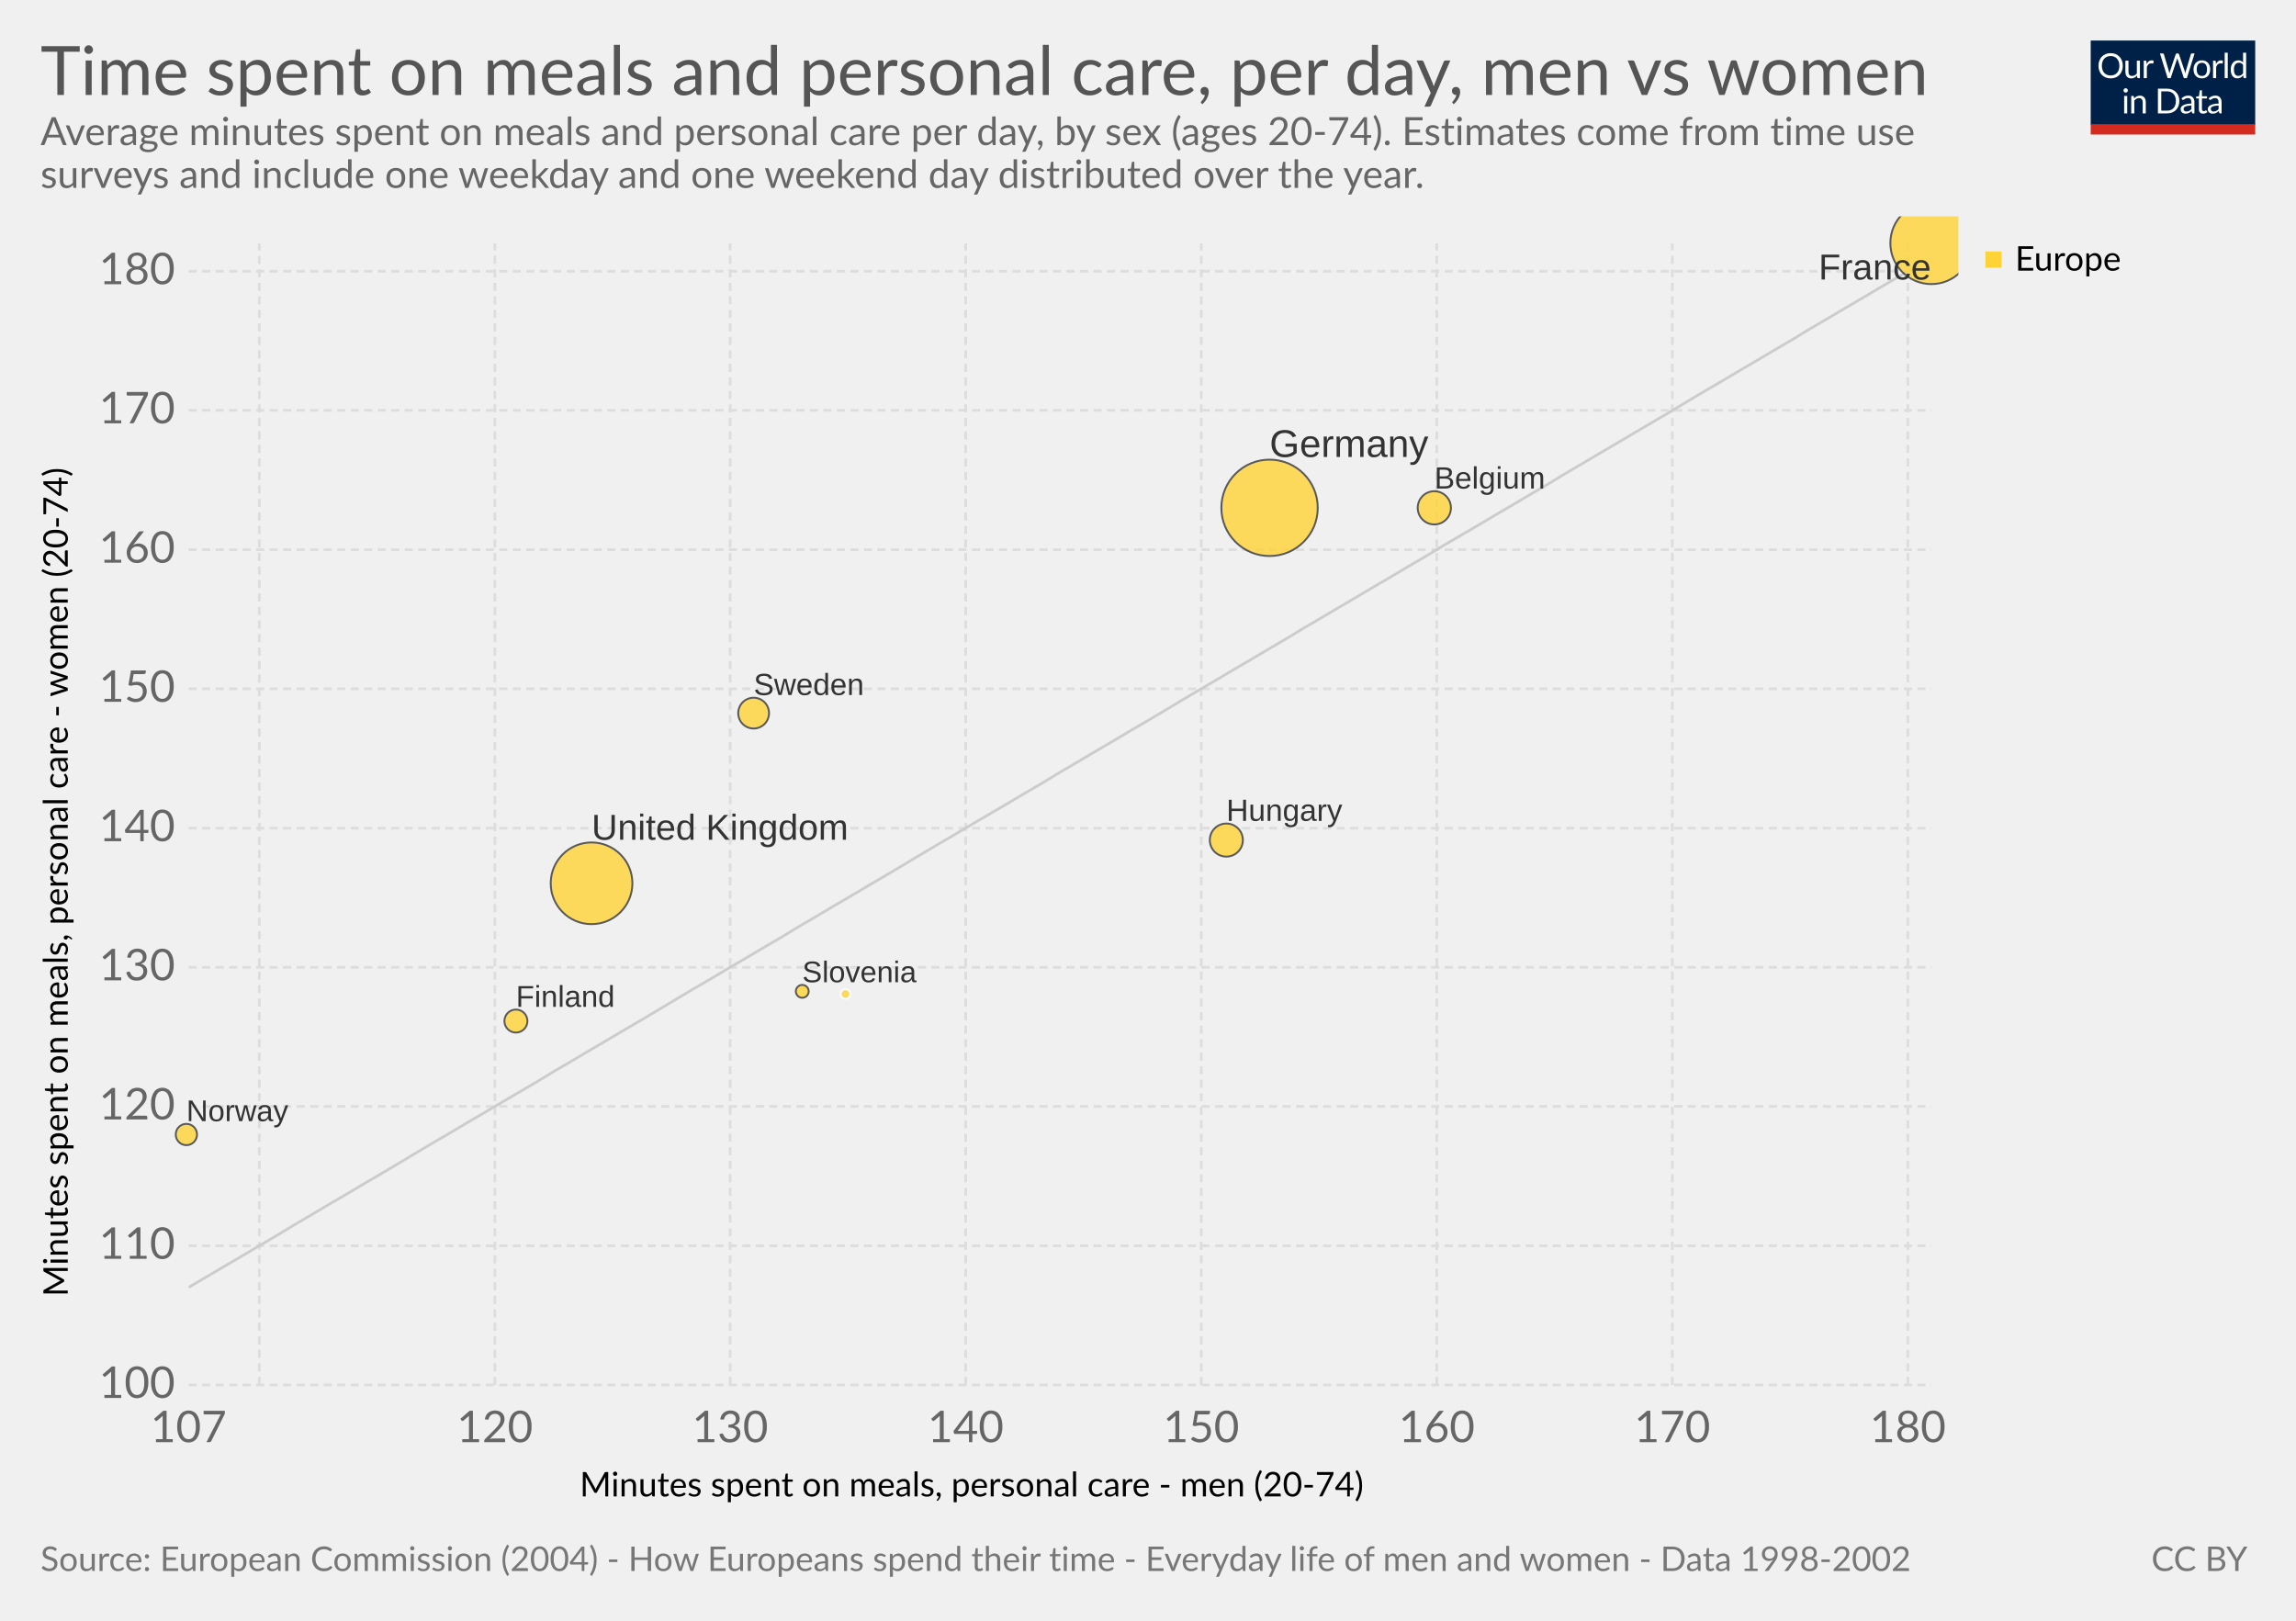
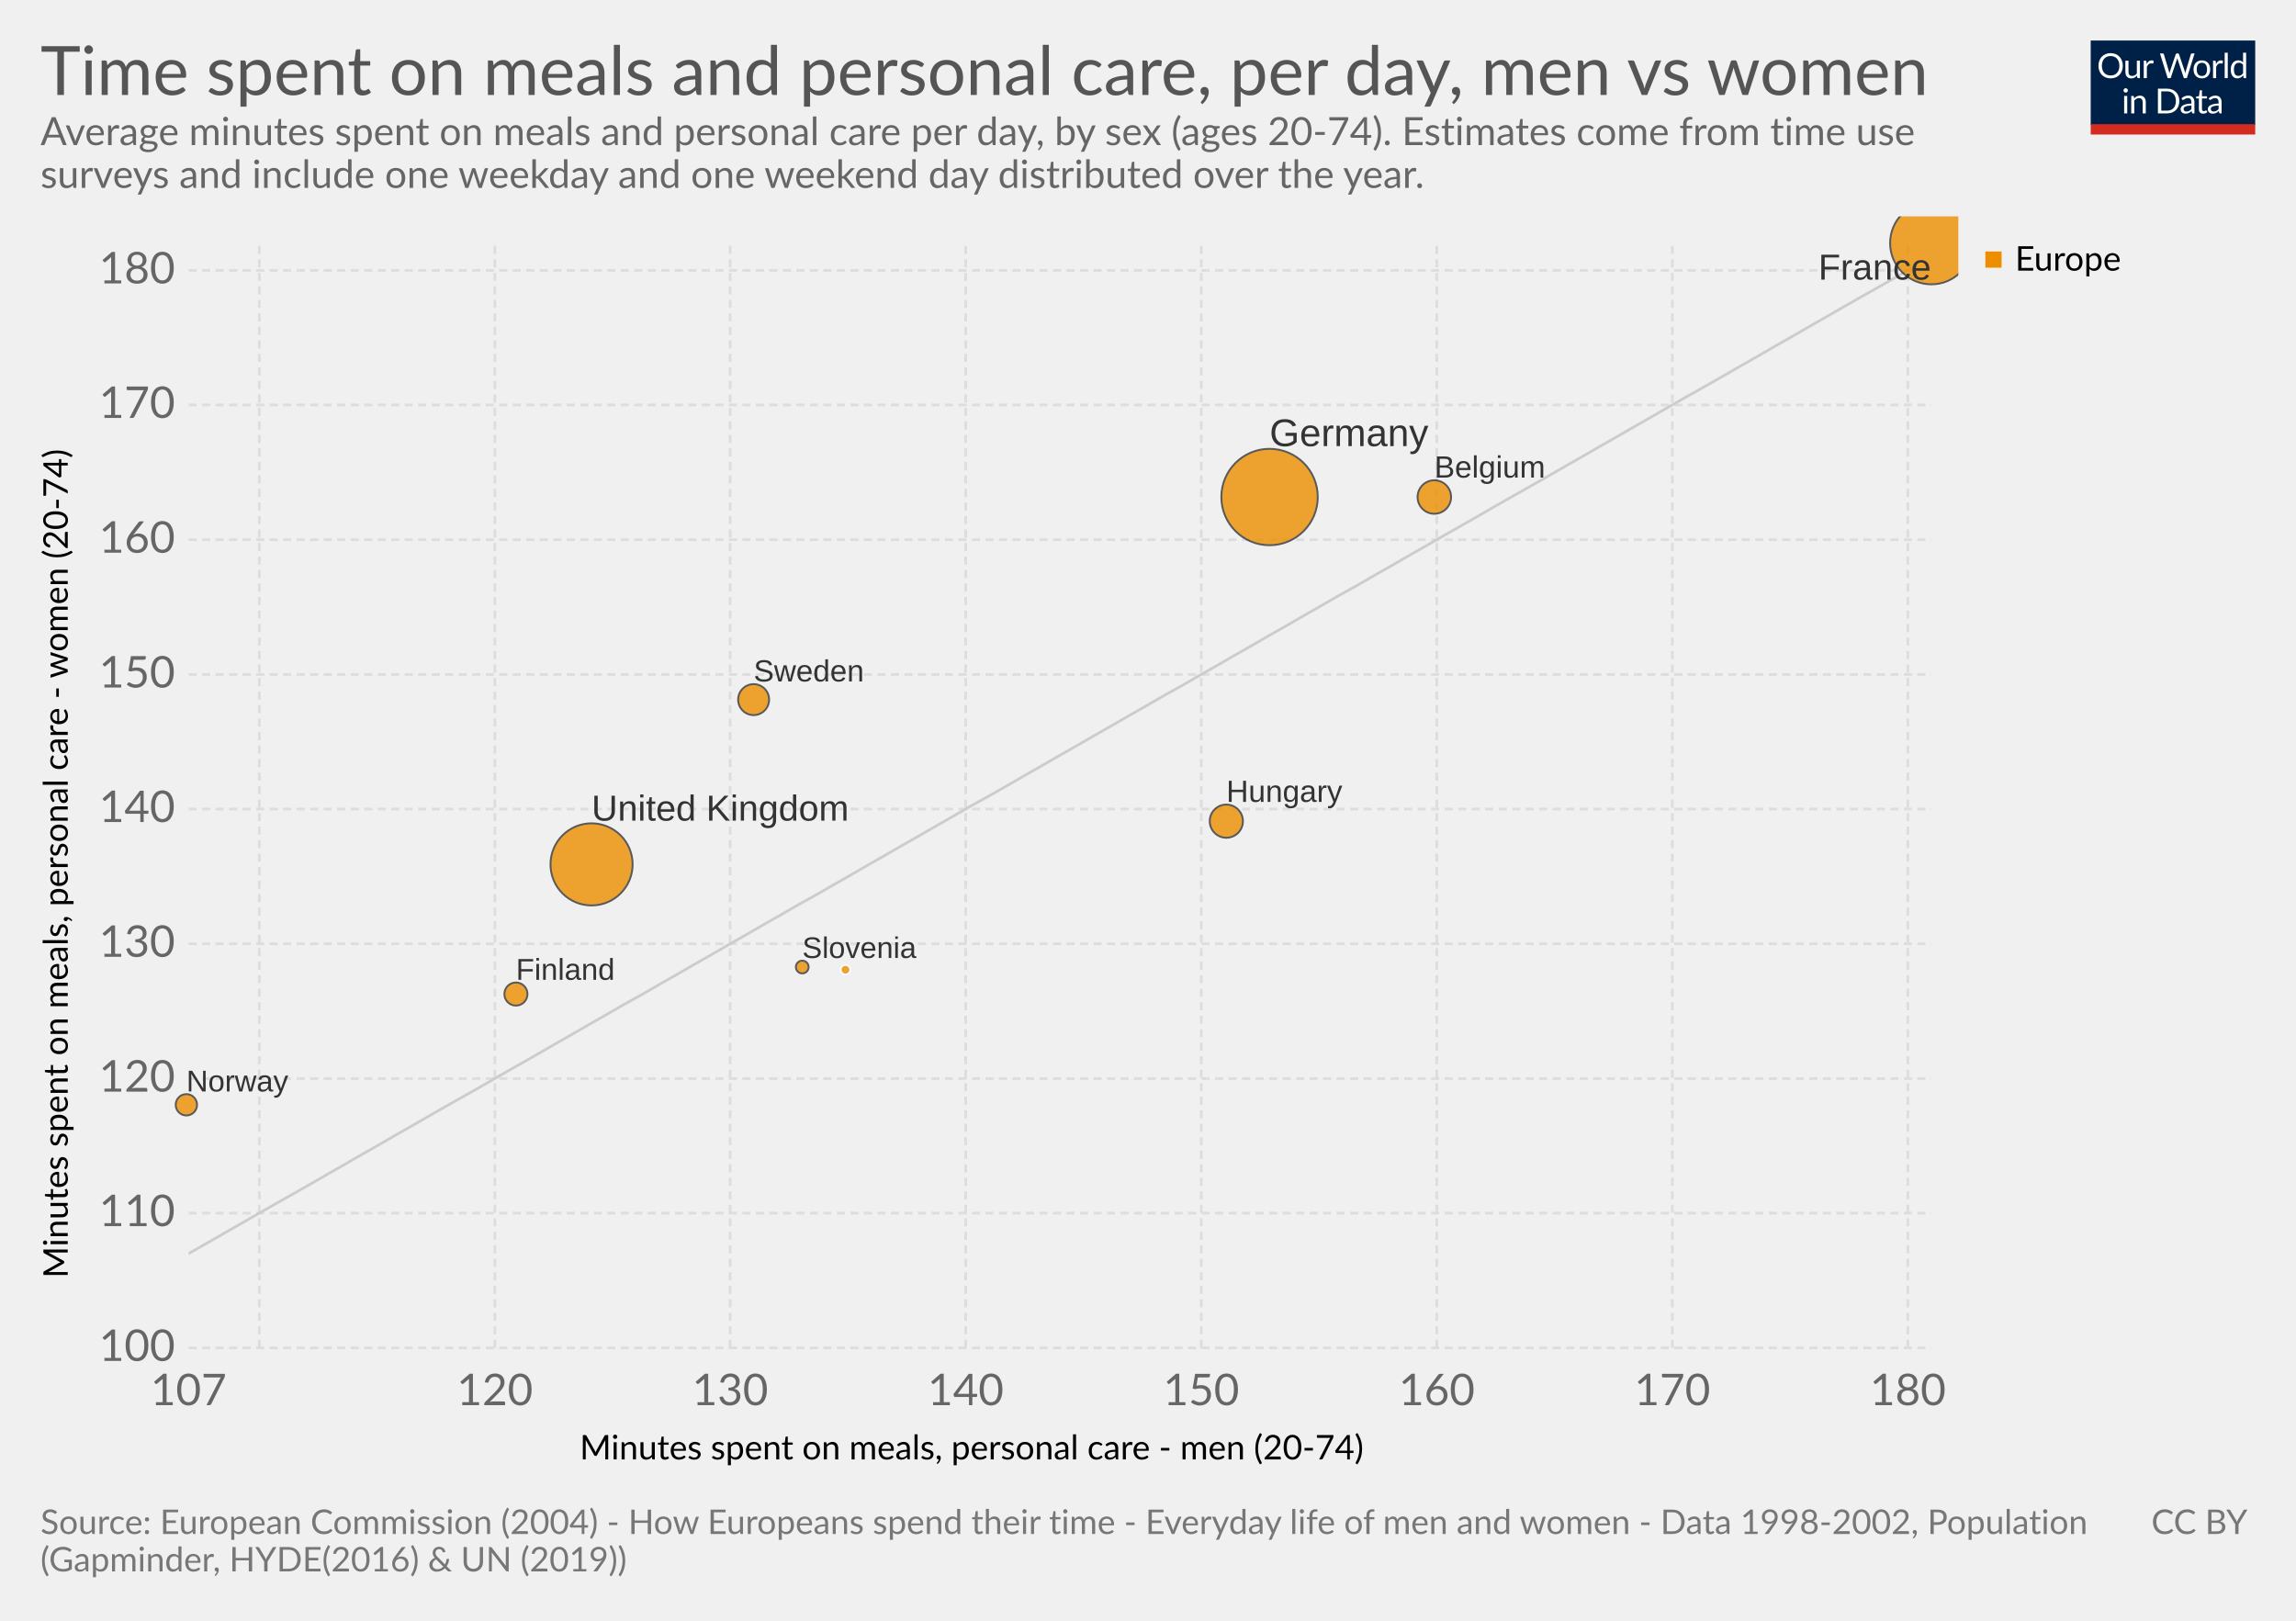
<svg xmlns="http://www.w3.org/2000/svg" version="1.1" style="font-family:Lato, 'Helvetica Neue', Helvetica, Arial, sans-serif;font-size:18px;background-color:white;text-rendering:optimizeLegibility;-webkit-font-smoothing:antialiased" width="850" height="600">
  <g class="HeaderView">
    <g transform="translate(774, 15) scale(0.29)">
      <svg width="210" height="120" viewBox="0 0 210 120" fill="none">
        <g clip-path="url(#clip0)">
          <path d="M0 0H210V107.89H0V0Z" fill="#002147" />
          <path d="M40.979 32.248C40.979 34.609 40.605 36.78 39.857 38.76C39.109 40.725 38.053 42.419 36.689 43.842C35.325 45.265 33.682 46.372 31.761 47.164C29.854 47.941 27.742 48.33 25.425 48.33C23.107 48.33 20.995 47.941 19.089 47.164C17.182 46.372 15.547 45.265 14.183 43.842C12.819 42.419 11.763 40.725 11.015 38.76C10.267 36.78 9.893 34.609 9.893 32.248C9.893 29.887 10.267 27.723 11.015 25.758C11.763 23.778 12.819 22.077 14.183 20.654C15.547 19.217 17.182 18.102 19.089 17.31C20.995 16.518 23.107 16.122 25.425 16.122C27.742 16.122 29.854 16.518 31.761 17.31C33.682 18.102 35.325 19.217 36.689 20.654C38.053 22.077 39.109 23.778 39.857 25.758C40.605 27.723 40.979 29.887 40.979 32.248ZM36.601 32.248C36.601 30.312 36.337 28.574 35.809 27.034C35.281 25.494 34.533 24.196 33.565 23.14C32.597 22.069 31.423 21.248 30.045 20.676C28.666 20.104 27.126 19.818 25.425 19.818C23.738 19.818 22.205 20.104 20.827 20.676C19.448 21.248 18.267 22.069 17.285 23.14C16.317 24.196 15.569 25.494 15.041 27.034C14.513 28.574 14.249 30.312 14.249 32.248C14.249 34.184 14.513 35.922 15.041 37.462C15.569 38.987 16.317 40.285 17.285 41.356C18.267 42.412 19.448 43.226 20.827 43.798C22.205 44.355 23.738 44.634 25.425 44.634C27.126 44.634 28.666 44.355 30.045 43.798C31.423 43.226 32.597 42.412 33.565 41.356C34.533 40.285 35.281 38.987 35.809 37.462C36.337 35.922 36.601 34.184 36.601 32.248ZM62.823 25.714V48H60.491C59.934 48 59.582 47.729 59.435 47.186L59.127 44.788C58.159 45.859 57.074 46.724 55.871 47.384C54.669 48.029 53.29 48.352 51.735 48.352C50.518 48.352 49.44 48.154 48.501 47.758C47.577 47.347 46.8 46.775 46.169 46.042C45.539 45.309 45.062 44.421 44.739 43.38C44.431 42.339 44.277 41.187 44.277 39.926V25.714H48.193V39.926C48.193 41.613 48.575 42.918 49.337 43.842C50.115 44.766 51.295 45.228 52.879 45.228C54.038 45.228 55.116 44.957 56.113 44.414C57.125 43.857 58.057 43.094 58.907 42.126V25.714H62.823ZM71.43 30.18C72.135 28.655 73 27.467 74.027 26.616C75.053 25.751 76.307 25.318 77.789 25.318C78.258 25.318 78.705 25.369 79.131 25.472C79.571 25.575 79.959 25.736 80.297 25.956L80.011 28.882C79.923 29.249 79.703 29.432 79.351 29.432C79.145 29.432 78.845 29.388 78.449 29.3C78.053 29.212 77.605 29.168 77.107 29.168C76.403 29.168 75.772 29.271 75.215 29.476C74.672 29.681 74.181 29.989 73.741 30.4C73.315 30.796 72.927 31.295 72.575 31.896C72.237 32.483 71.929 33.157 71.651 33.92V48H67.713V25.714H69.957C70.382 25.714 70.675 25.795 70.837 25.956C70.998 26.117 71.108 26.396 71.167 26.792L71.43 30.18ZM132.589 16.474L122.755 48H118.927L110.941 23.954C110.867 23.719 110.794 23.47 110.721 23.206C110.662 22.942 110.596 22.663 110.523 22.37C110.449 22.663 110.376 22.942 110.303 23.206C110.23 23.47 110.156 23.719 110.083 23.954L102.053 48H98.225L88.391 16.474H91.933C92.314 16.474 92.629 16.569 92.879 16.76C93.143 16.951 93.311 17.193 93.385 17.486L99.897 39.398C99.999 39.794 100.095 40.219 100.183 40.674C100.285 41.129 100.381 41.613 100.469 42.126C100.571 41.613 100.674 41.129 100.777 40.674C100.894 40.205 101.019 39.779 101.151 39.398L108.565 17.486C108.653 17.237 108.821 17.009 109.071 16.804C109.335 16.584 109.65 16.474 110.017 16.474H111.249C111.63 16.474 111.938 16.569 112.173 16.76C112.407 16.951 112.583 17.193 112.701 17.486L120.093 39.398C120.225 39.779 120.342 40.19 120.445 40.63C120.562 41.07 120.672 41.532 120.775 42.016C120.848 41.532 120.929 41.07 121.017 40.63C121.105 40.19 121.2 39.779 121.303 39.398L127.837 17.486C127.91 17.222 128.072 16.987 128.321 16.782C128.585 16.577 128.9 16.474 129.267 16.474H132.589ZM141.94 25.362C143.568 25.362 145.034 25.633 146.34 26.176C147.645 26.719 148.76 27.489 149.684 28.486C150.608 29.483 151.312 30.693 151.796 32.116C152.294 33.524 152.544 35.101 152.544 36.846C152.544 38.606 152.294 40.19 151.796 41.598C151.312 43.006 150.608 44.209 149.684 45.206C148.76 46.203 147.645 46.973 146.34 47.516C145.034 48.044 143.568 48.308 141.94 48.308C140.297 48.308 138.816 48.044 137.496 47.516C136.19 46.973 135.076 46.203 134.152 45.206C133.228 44.209 132.516 43.006 132.018 41.598C131.534 40.19 131.292 38.606 131.292 36.846C131.292 35.101 131.534 33.524 132.018 32.116C132.516 30.693 133.228 29.483 134.152 28.486C135.076 27.489 136.19 26.719 137.496 26.176C138.816 25.633 140.297 25.362 141.94 25.362ZM141.94 45.25C144.14 45.25 145.782 44.517 146.868 43.05C147.953 41.569 148.496 39.508 148.496 36.868C148.496 34.213 147.953 32.145 146.868 30.664C145.782 29.183 144.14 28.442 141.94 28.442C140.825 28.442 139.85 28.633 139.014 29.014C138.192 29.395 137.503 29.945 136.946 30.664C136.403 31.383 135.992 32.27 135.714 33.326C135.45 34.367 135.318 35.548 135.318 36.868C135.318 39.508 135.86 41.569 136.946 43.05C138.046 44.517 139.71 45.25 141.94 45.25ZM159.908 30.18C160.612 28.655 161.478 27.467 162.504 26.616C163.531 25.751 164.785 25.318 166.266 25.318C166.736 25.318 167.183 25.369 167.608 25.472C168.048 25.575 168.437 25.736 168.774 25.956L168.488 28.882C168.4 29.249 168.18 29.432 167.828 29.432C167.623 29.432 167.322 29.388 166.926 29.3C166.53 29.212 166.083 29.168 165.584 29.168C164.88 29.168 164.25 29.271 163.692 29.476C163.15 29.681 162.658 29.989 162.218 30.4C161.793 30.796 161.404 31.295 161.052 31.896C160.715 32.483 160.407 33.157 160.128 33.92V48H156.19V25.714H158.434C158.86 25.714 159.153 25.795 159.314 25.956C159.476 26.117 159.586 26.396 159.644 26.792L159.908 30.18ZM174.946 15.594V48H171.03V15.594H174.946ZM194.496 31.016C193.763 30.033 192.971 29.351 192.12 28.97C191.269 28.574 190.316 28.376 189.26 28.376C187.192 28.376 185.601 29.117 184.486 30.598C183.371 32.079 182.814 34.191 182.814 36.934C182.814 38.386 182.939 39.633 183.188 40.674C183.437 41.701 183.804 42.551 184.288 43.226C184.772 43.886 185.366 44.37 186.07 44.678C186.774 44.986 187.573 45.14 188.468 45.14C189.759 45.14 190.881 44.847 191.834 44.26C192.802 43.673 193.689 42.845 194.496 41.774V31.016ZM198.412 15.594V48H196.08C195.523 48 195.171 47.729 195.024 47.186L194.672 44.48C193.719 45.624 192.633 46.548 191.416 47.252C190.199 47.956 188.791 48.308 187.192 48.308C185.916 48.308 184.757 48.066 183.716 47.582C182.675 47.083 181.787 46.357 181.054 45.404C180.321 44.451 179.756 43.263 179.36 41.84C178.964 40.417 178.766 38.782 178.766 36.934C178.766 35.291 178.986 33.766 179.426 32.358C179.866 30.935 180.497 29.703 181.318 28.662C182.139 27.621 183.144 26.807 184.332 26.22C185.535 25.619 186.884 25.318 188.38 25.318C189.744 25.318 190.91 25.553 191.878 26.022C192.861 26.477 193.733 27.115 194.496 27.936V15.594H198.412ZM46.614 70.714V93H42.698V70.714H46.614ZM47.45 63.718C47.45 64.099 47.369 64.459 47.208 64.796C47.061 65.119 46.856 65.412 46.592 65.676C46.343 65.925 46.042 66.123 45.69 66.27C45.352 66.417 44.993 66.49 44.612 66.49C44.23 66.49 43.871 66.417 43.534 66.27C43.211 66.123 42.925 65.925 42.676 65.676C42.426 65.412 42.228 65.119 42.082 64.796C41.935 64.459 41.862 64.099 41.862 63.718C41.862 63.337 41.935 62.977 42.082 62.64C42.228 62.288 42.426 61.987 42.676 61.738C42.925 61.474 43.211 61.269 43.534 61.122C43.871 60.975 44.23 60.902 44.612 60.902C44.993 60.902 45.352 60.975 45.69 61.122C46.042 61.269 46.343 61.474 46.592 61.738C46.856 61.987 47.061 62.288 47.208 62.64C47.369 62.977 47.45 63.337 47.45 63.718ZM55.424 73.948C55.908 73.405 56.422 72.914 56.964 72.474C57.507 72.034 58.079 71.66 58.68 71.352C59.296 71.029 59.941 70.787 60.616 70.626C61.306 70.45 62.046 70.362 62.838 70.362C64.055 70.362 65.126 70.567 66.05 70.978C66.989 71.374 67.766 71.946 68.382 72.694C69.013 73.427 69.49 74.315 69.812 75.356C70.135 76.397 70.296 77.549 70.296 78.81V93H66.358V78.81C66.358 77.123 65.969 75.818 65.192 74.894C64.43 73.955 63.264 73.486 61.694 73.486C60.535 73.486 59.45 73.765 58.438 74.322C57.441 74.879 56.517 75.635 55.666 76.588V93H51.728V70.714H54.082C54.639 70.714 54.984 70.985 55.116 71.528L55.424 73.948ZM113.129 77.248C113.129 79.609 112.755 81.758 112.007 83.694C111.259 85.63 110.203 87.287 108.839 88.666C107.475 90.045 105.832 91.115 103.911 91.878C102.004 92.626 99.892 93 97.575 93H85.805V61.474H97.575C99.892 61.474 102.004 61.855 103.911 62.618C105.832 63.366 107.475 64.437 108.839 65.83C110.203 67.209 111.259 68.866 112.007 70.802C112.755 72.738 113.129 74.887 113.129 77.248ZM108.751 77.248C108.751 75.312 108.487 73.581 107.959 72.056C107.431 70.531 106.683 69.24 105.715 68.184C104.747 67.128 103.574 66.321 102.195 65.764C100.816 65.207 99.276 64.928 97.575 64.928H90.073V89.546H97.575C99.276 89.546 100.816 89.267 102.195 88.71C103.574 88.153 104.747 87.353 105.715 86.312C106.683 85.256 107.431 83.965 107.959 82.44C108.487 80.915 108.751 79.184 108.751 77.248ZM128.553 82.968C126.749 83.027 125.209 83.173 123.933 83.408C122.672 83.628 121.638 83.921 120.831 84.288C120.039 84.655 119.46 85.087 119.093 85.586C118.741 86.085 118.565 86.642 118.565 87.258C118.565 87.845 118.661 88.351 118.851 88.776C119.042 89.201 119.299 89.553 119.621 89.832C119.959 90.096 120.347 90.294 120.787 90.426C121.242 90.543 121.726 90.602 122.239 90.602C122.929 90.602 123.559 90.536 124.131 90.404C124.703 90.257 125.239 90.052 125.737 89.788C126.251 89.524 126.735 89.209 127.189 88.842C127.659 88.475 128.113 88.057 128.553 87.588V82.968ZM115.903 73.86C117.135 72.672 118.463 71.785 119.885 71.198C121.308 70.611 122.885 70.318 124.615 70.318C125.862 70.318 126.969 70.523 127.937 70.934C128.905 71.345 129.719 71.917 130.379 72.65C131.039 73.383 131.538 74.271 131.875 75.312C132.213 76.353 132.381 77.497 132.381 78.744V93H130.643C130.262 93 129.969 92.941 129.763 92.824C129.558 92.692 129.397 92.443 129.279 92.076L128.839 89.964C128.253 90.507 127.681 90.991 127.123 91.416C126.566 91.827 125.979 92.179 125.363 92.472C124.747 92.751 124.087 92.963 123.383 93.11C122.694 93.271 121.924 93.352 121.073 93.352C120.208 93.352 119.394 93.235 118.631 93C117.869 92.751 117.201 92.384 116.629 91.9C116.072 91.416 115.625 90.807 115.287 90.074C114.965 89.326 114.803 88.446 114.803 87.434C114.803 86.554 115.045 85.711 115.529 84.904C116.013 84.083 116.798 83.357 117.883 82.726C118.969 82.095 120.384 81.582 122.129 81.186C123.875 80.775 126.016 80.541 128.553 80.482V78.744C128.553 77.013 128.179 75.708 127.431 74.828C126.683 73.933 125.591 73.486 124.153 73.486C123.185 73.486 122.371 73.611 121.711 73.86C121.066 74.095 120.501 74.366 120.017 74.674C119.548 74.967 119.137 75.239 118.785 75.488C118.448 75.723 118.111 75.84 117.773 75.84C117.509 75.84 117.282 75.774 117.091 75.642C116.901 75.495 116.739 75.319 116.607 75.114L115.903 73.86ZM143.568 93.352C141.808 93.352 140.451 92.861 139.498 91.878C138.559 90.895 138.09 89.48 138.09 87.632V73.992H135.406C135.171 73.992 134.973 73.926 134.812 73.794C134.65 73.647 134.57 73.427 134.57 73.134V71.572L138.222 71.11L139.124 64.224C139.168 64.004 139.263 63.828 139.41 63.696C139.571 63.549 139.776 63.476 140.026 63.476H142.006V71.154H148.452V73.992H142.006V87.368C142.006 88.307 142.233 89.003 142.688 89.458C143.142 89.913 143.729 90.14 144.448 90.14C144.858 90.14 145.21 90.089 145.504 89.986C145.812 89.869 146.076 89.744 146.296 89.612C146.516 89.48 146.699 89.363 146.846 89.26C147.007 89.143 147.146 89.084 147.264 89.084C147.469 89.084 147.652 89.209 147.814 89.458L148.958 91.328C148.283 91.959 147.469 92.457 146.516 92.824C145.562 93.176 144.58 93.352 143.568 93.352ZM163.253 82.968C161.449 83.027 159.909 83.173 158.633 83.408C157.372 83.628 156.338 83.921 155.531 84.288C154.739 84.655 154.16 85.087 153.793 85.586C153.441 86.085 153.265 86.642 153.265 87.258C153.265 87.845 153.36 88.351 153.551 88.776C153.742 89.201 153.998 89.553 154.321 89.832C154.658 90.096 155.047 90.294 155.487 90.426C155.942 90.543 156.426 90.602 156.939 90.602C157.628 90.602 158.259 90.536 158.831 90.404C159.403 90.257 159.938 90.052 160.437 89.788C160.95 89.524 161.434 89.209 161.889 88.842C162.358 88.475 162.813 88.057 163.253 87.588V82.968ZM150.603 73.86C151.835 72.672 153.162 71.785 154.585 71.198C156.008 70.611 157.584 70.318 159.315 70.318C160.562 70.318 161.669 70.523 162.637 70.934C163.605 71.345 164.419 71.917 165.079 72.65C165.739 73.383 166.238 74.271 166.575 75.312C166.912 76.353 167.081 77.497 167.081 78.744V93H165.343C164.962 93 164.668 92.941 164.463 92.824C164.258 92.692 164.096 92.443 163.979 92.076L163.539 89.964C162.952 90.507 162.38 90.991 161.823 91.416C161.266 91.827 160.679 92.179 160.063 92.472C159.447 92.751 158.787 92.963 158.083 93.11C157.394 93.271 156.624 93.352 155.773 93.352C154.908 93.352 154.094 93.235 153.331 93C152.568 92.751 151.901 92.384 151.329 91.9C150.772 91.416 150.324 90.807 149.987 90.074C149.664 89.326 149.503 88.446 149.503 87.434C149.503 86.554 149.745 85.711 150.229 84.904C150.713 84.083 151.498 83.357 152.583 82.726C153.668 82.095 155.084 81.582 156.829 81.186C158.574 80.775 160.716 80.541 163.253 80.482V78.744C163.253 77.013 162.879 75.708 162.131 74.828C161.383 73.933 160.29 73.486 158.853 73.486C157.885 73.486 157.071 73.611 156.411 73.86C155.766 74.095 155.201 74.366 154.717 74.674C154.248 74.967 153.837 75.239 153.485 75.488C153.148 75.723 152.81 75.84 152.473 75.84C152.209 75.84 151.982 75.774 151.791 75.642C151.6 75.495 151.439 75.319 151.307 75.114L150.603 73.86Z" fill="white" />
          <rect y="106.789" width="210" height="13.211" fill="#D42B21" />
        </g>
        <defs>
          <clipPath id="clip0">
            <rect width="210" height="120" fill="white" />
          </clipPath>
        </defs>
      </svg>
    </g>
    <a href="https://ourworldindata.org/grapher/time-spent-on-meals-and-personal-care-per-day-men-vs-women" target="_blank">
      <text font-size="25.20" x="15.0" y="35.2" fill="#555">
        <tspan x="15" y="35.16">Time spent on meals and personal care, per day, men vs women</tspan>
      </text>
    </a>
    <text font-size="14.40" x="15.0" y="53.7" fill="#666">
      <tspan x="15" y="53.72">Average minutes spent on meals and personal care per day, by sex (ages 20-74). Estimates come from time use</tspan>
      <tspan x="15" y="69.56">surveys and include one weekday and one weekend day distributed over the year.</tspan>
    </text>
  </g>
  <g>
    <g class="AxisBoxView">
      <g class="HorizontalAxis">
-         <text font-size="12.60" x="214.6" y="554.0">
-           <tspan x="214.619" y="553.98">Minutes spent on meals, personal care  - men (20-74)</tspan>
+         <text font-size="12.60" x="214.6" y="540.3">
+           <tspan x="214.619" y="540.28">Minutes spent on meals, personal care  - men (20-74)</tspan>
        </text>
-         <text x="69.8" y="533.9" fill="#666" text-anchor="middle" font-size="16.2">107</text>
-         <text x="183.2" y="533.9" fill="#666" text-anchor="middle" font-size="16.2">120</text>
-         <text x="270.3" y="533.9" fill="#666" text-anchor="middle" font-size="16.2">130</text>
-         <text x="357.5" y="533.9" fill="#666" text-anchor="middle" font-size="16.2">140</text>
-         <text x="444.7" y="533.9" fill="#666" text-anchor="middle" font-size="16.2">150</text>
-         <text x="531.9" y="533.9" fill="#666" text-anchor="middle" font-size="16.2">160</text>
-         <text x="619.1" y="533.9" fill="#666" text-anchor="middle" font-size="16.2">170</text>
-         <text x="706.3" y="533.9" fill="#666" text-anchor="middle" font-size="16.2">180</text>
+         <text x="69.8" y="520.2" fill="#666" text-anchor="middle" font-size="16.2">107</text>
+         <text x="183.2" y="520.2" fill="#666" text-anchor="middle" font-size="16.2">120</text>
+         <text x="270.3" y="520.2" fill="#666" text-anchor="middle" font-size="16.2">130</text>
+         <text x="357.5" y="520.2" fill="#666" text-anchor="middle" font-size="16.2">140</text>
+         <text x="444.7" y="520.2" fill="#666" text-anchor="middle" font-size="16.2">150</text>
+         <text x="531.9" y="520.2" fill="#666" text-anchor="middle" font-size="16.2">160</text>
+         <text x="619.1" y="520.2" fill="#666" text-anchor="middle" font-size="16.2">170</text>
+         <text x="706.3" y="520.2" fill="#666" text-anchor="middle" font-size="16.2">180</text>
      </g>
      <g class="VerticalAxis">
-         <text font-size="12.60" x="-480.0" y="25.1" transform="rotate(-90)">
-           <tspan x="-479.981" y="25.08">Minutes spent on meals, personal care - women (20-74)</tspan>
+         <text font-size="12.60" x="-473.1" y="25.1" transform="rotate(-90)">
+           <tspan x="-473.131" y="25.08">Minutes spent on meals, personal care - women (20-74)</tspan>
        </text>
-         <text x="64.82" y="512.7" fill="#666" dominant-baseline="middle" text-anchor="end" font-size="16.2">100</text>
-         <text x="64.82" y="461.2" fill="#666" dominant-baseline="middle" text-anchor="end" font-size="16.2">110</text>
-         <text x="64.82" y="409.6" fill="#666" dominant-baseline="middle" text-anchor="end" font-size="16.2">120</text>
-         <text x="64.82" y="358.1" fill="#666" dominant-baseline="middle" text-anchor="end" font-size="16.2">130</text>
-         <text x="64.82" y="306.6" fill="#666" dominant-baseline="middle" text-anchor="end" font-size="16.2">140</text>
-         <text x="64.82" y="255" fill="#666" dominant-baseline="middle" text-anchor="end" font-size="16.2">150</text>
-         <text x="64.82" y="203.5" fill="#666" dominant-baseline="middle" text-anchor="end" font-size="16.2">160</text>
-         <text x="64.82" y="151.9" fill="#666" dominant-baseline="middle" text-anchor="end" font-size="16.2">170</text>
-         <text x="64.82" y="100.4" fill="#666" dominant-baseline="middle" text-anchor="end" font-size="16.2">180</text>
+         <text x="64.82" y="499" fill="#666" dominant-baseline="middle" text-anchor="end" font-size="16.2">100</text>
+         <text x="64.82" y="449.1" fill="#666" dominant-baseline="middle" text-anchor="end" font-size="16.2">110</text>
+         <text x="64.82" y="399.3" fill="#666" dominant-baseline="middle" text-anchor="end" font-size="16.2">120</text>
+         <text x="64.82" y="349.4" fill="#666" dominant-baseline="middle" text-anchor="end" font-size="16.2">130</text>
+         <text x="64.82" y="299.5" fill="#666" dominant-baseline="middle" text-anchor="end" font-size="16.2">140</text>
+         <text x="64.82" y="249.7" fill="#666" dominant-baseline="middle" text-anchor="end" font-size="16.2">150</text>
+         <text x="64.82" y="199.8" fill="#666" dominant-baseline="middle" text-anchor="end" font-size="16.2">160</text>
+         <text x="64.82" y="149.9" fill="#666" dominant-baseline="middle" text-anchor="end" font-size="16.2">170</text>
+         <text x="64.82" y="100.1" fill="#666" dominant-baseline="middle" text-anchor="end" font-size="16.2">180</text>
      </g>
      <g class="AxisGridLines">
-         <line x1="69.82" y1="512.7" x2="715.00" y2="512.7" stroke="#ddd" stroke-dasharray="3,2" />
-         <line x1="69.82" y1="461.2" x2="715.00" y2="461.2" stroke="#ddd" stroke-dasharray="3,2" />
-         <line x1="69.82" y1="409.6" x2="715.00" y2="409.6" stroke="#ddd" stroke-dasharray="3,2" />
-         <line x1="69.82" y1="358.1" x2="715.00" y2="358.1" stroke="#ddd" stroke-dasharray="3,2" />
-         <line x1="69.82" y1="306.6" x2="715.00" y2="306.6" stroke="#ddd" stroke-dasharray="3,2" />
-         <line x1="69.82" y1="255" x2="715.00" y2="255" stroke="#ddd" stroke-dasharray="3,2" />
-         <line x1="69.82" y1="203.5" x2="715.00" y2="203.5" stroke="#ddd" stroke-dasharray="3,2" />
-         <line x1="69.82" y1="151.9" x2="715.00" y2="151.9" stroke="#ddd" stroke-dasharray="3,2" />
-         <line x1="69.82" y1="100.4" x2="715.00" y2="100.4" stroke="#ddd" stroke-dasharray="3,2" />
+         <line x1="69.82" y1="499" x2="715.00" y2="499" stroke="#ddd" stroke-dasharray="3,2" />
+         <line x1="69.82" y1="449.1" x2="715.00" y2="449.1" stroke="#ddd" stroke-dasharray="3,2" />
+         <line x1="69.82" y1="399.3" x2="715.00" y2="399.3" stroke="#ddd" stroke-dasharray="3,2" />
+         <line x1="69.82" y1="349.4" x2="715.00" y2="349.4" stroke="#ddd" stroke-dasharray="3,2" />
+         <line x1="69.82" y1="299.5" x2="715.00" y2="299.5" stroke="#ddd" stroke-dasharray="3,2" />
+         <line x1="69.82" y1="249.7" x2="715.00" y2="249.7" stroke="#ddd" stroke-dasharray="3,2" />
+         <line x1="69.82" y1="199.8" x2="715.00" y2="199.8" stroke="#ddd" stroke-dasharray="3,2" />
+         <line x1="69.82" y1="149.9" x2="715.00" y2="149.9" stroke="#ddd" stroke-dasharray="3,2" />
+         <line x1="69.82" y1="100.1" x2="715.00" y2="100.1" stroke="#ddd" stroke-dasharray="3,2" />
      </g>
      <g class="AxisGridLines">
-         <line x1="96" y1="512.70" x2="96" y2="90.10" stroke="#ddd" stroke-dasharray="3,2" />
-         <line x1="183.2" y1="512.70" x2="183.2" y2="90.10" stroke="#ddd" stroke-dasharray="3,2" />
-         <line x1="270.3" y1="512.70" x2="270.3" y2="90.10" stroke="#ddd" stroke-dasharray="3,2" />
-         <line x1="357.5" y1="512.70" x2="357.5" y2="90.10" stroke="#ddd" stroke-dasharray="3,2" />
-         <line x1="444.7" y1="512.70" x2="444.7" y2="90.10" stroke="#ddd" stroke-dasharray="3,2" />
-         <line x1="531.9" y1="512.70" x2="531.9" y2="90.10" stroke="#ddd" stroke-dasharray="3,2" />
-         <line x1="619.1" y1="512.70" x2="619.1" y2="90.10" stroke="#ddd" stroke-dasharray="3,2" />
-         <line x1="706.3" y1="512.70" x2="706.3" y2="90.10" stroke="#ddd" stroke-dasharray="3,2" />
+         <line x1="96" y1="499.00" x2="96" y2="90.10" stroke="#ddd" stroke-dasharray="3,2" />
+         <line x1="183.2" y1="499.00" x2="183.2" y2="90.10" stroke="#ddd" stroke-dasharray="3,2" />
+         <line x1="270.3" y1="499.00" x2="270.3" y2="90.10" stroke="#ddd" stroke-dasharray="3,2" />
+         <line x1="357.5" y1="499.00" x2="357.5" y2="90.10" stroke="#ddd" stroke-dasharray="3,2" />
+         <line x1="444.7" y1="499.00" x2="444.7" y2="90.10" stroke="#ddd" stroke-dasharray="3,2" />
+         <line x1="531.9" y1="499.00" x2="531.9" y2="90.10" stroke="#ddd" stroke-dasharray="3,2" />
+         <line x1="619.1" y1="499.00" x2="619.1" y2="90.10" stroke="#ddd" stroke-dasharray="3,2" />
+         <line x1="706.3" y1="499.00" x2="706.3" y2="90.10" stroke="#ddd" stroke-dasharray="3,2" />
      </g>
    </g>
    <g class="ComparisonLine">
      <defs>
-         <clipPath id="axisBounds-1975">
-           <rect x="69.816" y="90.1" width="645.184" height="422.6" />
+         <clipPath id="axisBounds-23">
+           <rect x="69.816" y="90.1" width="645.184" height="408.9" />
        </clipPath>
      </defs>
-       <path d="M69.8,476.6L76.3,472.8L82.7,469L89.2,465.2L95.6,461.4L102.1,457.6L108.5,453.7L115,449.9L121.4,446.1L127.9,442.3L134.3,438.5L140.8,434.7L147.2,430.9L153.7,427L160.1,423.2L166.6,419.4L173,415.6L179.5,411.8L185.9,408L192.4,404.2L198.9,400.4L205.3,396.5L211.8,392.7L218.2,388.9L224.7,385.1L231.1,381.3L237.6,377.5L244,373.7L250.5,369.8L256.9,366L263.4,362.2L269.8,358.4L276.3,354.6L282.7,350.8L289.2,347L295.6,343.1L302.1,339.3L308.5,335.5L315,331.7L321.4,327.9L327.9,324.1L334.3,320.3L340.8,316.4L347.2,312.6L353.7,308.8L360.1,305L366.6,301.2L373.1,297.4L379.5,293.6L386,289.8L392.4,285.9L398.9,282.1L405.3,278.3L411.8,274.5L418.2,270.7L424.7,266.9L431.1,263.1L437.6,259.2L444,255.4L450.5,251.6L456.9,247.8L463.4,244L469.8,240.2L476.3,236.4L482.7,232.5L489.2,228.7L495.6,224.9L502.1,221.1L508.5,217.3L515,213.5L521.4,209.7L527.9,205.9L534.3,202L540.8,198.2L547.3,194.4L553.7,190.6L560.2,186.8L566.6,183L573.1,179.2L579.5,175.3L586,171.5L592.4,167.7L598.9,163.9L605.3,160.1L611.8,156.3L618.2,152.5L624.7,148.6L631.1,144.8L637.6,141L644,137.2L650.5,133.4L656.9,129.6L663.4,125.8L669.8,121.9L676.3,118.1L682.7,114.3L689.2,110.5L695.6,106.7L702.1,102.9L708.5,99.1" clip-path="url(#axisBounds-1975)" fill="none" stroke="#ccc" />
+       <path d="M69.8,464.1L76.3,460.4L82.7,456.7L89.2,453L95.6,449.3L102.1,445.6L108.5,442L115,438.3L121.4,434.6L127.9,430.9L134.3,427.2L140.8,423.5L147.2,419.8L153.7,416.1L160.1,412.4L166.6,408.7L173,405.1L179.5,401.4L185.9,397.7L192.4,394L198.9,390.3L205.3,386.6L211.8,382.9L218.2,379.2L224.7,375.5L231.1,371.8L237.6,368.2L244,364.5L250.5,360.8L256.9,357.1L263.4,353.4L269.8,349.7L276.3,346L282.7,342.3L289.2,338.6L295.6,334.9L302.1,331.3L308.5,327.6L315,323.9L321.4,320.2L327.9,316.5L334.3,312.8L340.8,309.1L347.2,305.4L353.7,301.7L360.1,298L366.6,294.4L373.1,290.7L379.5,287L386,283.3L392.4,279.6L398.9,275.9L405.3,272.2L411.8,268.5L418.2,264.8L424.7,261.1L431.1,257.4L437.6,253.8L444,250.1L450.5,246.4L456.9,242.7L463.4,239L469.8,235.3L476.3,231.6L482.7,227.9L489.2,224.2L495.6,220.5L502.1,216.9L508.5,213.2L515,209.5L521.4,205.8L527.9,202.1L534.3,198.4L540.8,194.7L547.3,191L553.7,187.3L560.2,183.6L566.6,180L573.1,176.3L579.5,172.6L586,168.9L592.4,165.2L598.9,161.5L605.3,157.8L611.8,154.1L618.2,150.4L624.7,146.7L631.1,143.1L637.6,139.4L644,135.7L650.5,132L656.9,128.3L663.4,124.6L669.8,120.9L676.3,117.2L682.7,113.5L689.2,109.8L695.6,106.2L702.1,102.5L708.5,98.8" clip-path="url(#axisBounds-23)" fill="none" stroke="#ccc" />
    </g>
-     <g class="PointsWithLabels clickable" clip-path="url(#scatterBounds-1976)" font-family="Arial, sans-serif">
-       <rect x="69.816" y="90.1" width="645.184" height="422.6" fill="rgba(255,255,255,0)" />
+     <g class="PointsWithLabels clickable" clip-path="url(#scatterBounds-24)" font-family="Arial, sans-serif">
+       <rect x="69.816" y="90.1" width="645.184" height="408.9" fill="rgba(255,255,255,0)" />
      <defs>
-         <clipPath id="scatterBounds-1976">
-           <rect x="59.816" y="80.1" width="665.184" height="442.6" />
+         <clipPath id="scatterBounds-24">
+           <rect x="59.816" y="80.1" width="665.184" height="428.9" />
        </clipPath>
      </defs>
      <g class="key-Germany_0">
-         <circle cx="470.00" cy="188.00" r="17.84" fill="#ffd336" opacity="0.8" stroke="#333" stroke-width="0.7" />
+         <circle cx="470.00" cy="184.00" r="17.84" fill="#ec8e00" opacity="0.8" stroke="#333" stroke-width="0.7" />
      </g>
      <g class="key-France_0">
-         <circle cx="715.00" cy="90.00" r="15.17" fill="#ffd336" opacity="0.8" stroke="#333" stroke-width="0.7" />
+         <circle cx="715.00" cy="90.00" r="15.26" fill="#ec8e00" opacity="0.8" stroke="#333" stroke-width="0.7" />
      </g>
      <g class="key-United-Kingdom_0">
-         <circle cx="219.00" cy="327.00" r="15.12" fill="#ffd336" opacity="0.8" stroke="#333" stroke-width="0.7" />
+         <circle cx="219.00" cy="320.00" r="15.20" fill="#ec8e00" opacity="0.8" stroke="#333" stroke-width="0.7" />
      </g>
      <g class="key-Belgium_0">
-         <circle cx="531.00" cy="188.00" r="6.15" fill="#ffd336" opacity="0.8" stroke="#333" stroke-width="0.7" />
+         <circle cx="531.00" cy="184.00" r="6.20" fill="#ec8e00" opacity="0.8" stroke="#333" stroke-width="0.7" />
      </g>
      <g class="key-Hungary_0">
-         <circle cx="454.00" cy="311.00" r="6.12" fill="#ffd336" opacity="0.8" stroke="#333" stroke-width="0.7" />
+         <circle cx="454.00" cy="304.00" r="6.14" fill="#ec8e00" opacity="0.8" stroke="#333" stroke-width="0.7" />
      </g>
      <g class="key-Sweden_0">
-         <circle cx="279.00" cy="264.00" r="5.70" fill="#ffd336" opacity="0.8" stroke="#333" stroke-width="0.7" />
+         <circle cx="279.00" cy="259.00" r="5.73" fill="#ec8e00" opacity="0.8" stroke="#333" stroke-width="0.7" />
      </g>
      <g class="key-Finland_0">
-         <circle cx="191.00" cy="378.00" r="4.26" fill="#ffd336" opacity="0.8" stroke="#333" stroke-width="0.7" />
+         <circle cx="191.00" cy="368.00" r="4.27" fill="#ec8e00" opacity="0.8" stroke="#333" stroke-width="0.7" />
      </g>
      <g class="key-Norway_0">
-         <circle cx="69.00" cy="420.00" r="3.94" fill="#ffd336" opacity="0.8" stroke="#333" stroke-width="0.7" />
+         <circle cx="69.00" cy="409.00" r="3.95" fill="#ec8e00" opacity="0.8" stroke="#333" stroke-width="0.7" />
      </g>
      <g class="key-Slovenia_0">
-         <circle cx="297.00" cy="367.00" r="2.38" fill="#ffd336" opacity="0.8" stroke="#333" stroke-width="0.7" />
+         <circle cx="297.00" cy="358.00" r="2.36" fill="#ec8e00" opacity="0.8" stroke="#333" stroke-width="0.7" />
      </g>
      <g class="key-Estonia_0">
-         <circle cx="313.00" cy="368.00" r="1.78" fill="#ffd336" opacity="0.8" stroke="#fff" stroke-width="0.7" />
+         <circle cx="313.00" cy="359.00" r="1.78" fill="#ec8e00" opacity="0.8" stroke="#fff" stroke-width="0.7" />
      </g>
      <g class="backgroundLabels" fill="#333">
-         <text x="470.00" y="169.16" font-size="14.30">Germany</text>
-         <text x="673.26" y="103.48" font-size="13.38">France</text>
-         <text x="219.00" y="310.88" font-size="13.36">United Kingdom</text>
-         <text x="531.00" y="180.85" font-size="11.36">Belgium</text>
-         <text x="454.00" y="303.88" font-size="11.36">Hungary</text>
-         <text x="279.00" y="257.30" font-size="11.31">Sweden</text>
-         <text x="191.00" y="372.74" font-size="11.16">Finland</text>
-         <text x="69.00" y="415.06" font-size="11.13">Norway</text>
-         <text x="297.00" y="363.62" font-size="11.03">Slovenia</text>
+         <text x="470.00" y="165.16" font-size="14.30">Germany</text>
+         <text x="673.18" y="103.51" font-size="13.41">France</text>
+         <text x="219.00" y="303.80" font-size="13.39">United Kingdom</text>
+         <text x="531.00" y="176.80" font-size="11.37">Belgium</text>
+         <text x="454.00" y="296.86" font-size="11.36">Hungary</text>
+         <text x="279.00" y="252.27" font-size="11.31">Sweden</text>
+         <text x="191.00" y="362.73" font-size="11.16">Finland</text>
+         <text x="69.00" y="404.05" font-size="11.13">Norway</text>
+         <text x="297.00" y="354.64" font-size="11.02">Slovenia</text>
      </g>
    </g>
    <g class="ScatterColorLegend clickable" style="cursor:pointer">
      <g class="legendMark">
-         <rect x="735" y="87.6" width="51.824" height="17.6" fill="#fff" opacity="0" />,<rect x="735" y="93.1" width="6" height="6" fill="#ffd336" />,<text font-size="12.60" x="746.0" y="100.2">
+         <rect x="735" y="87.6" width="51.824" height="17.6" fill="#fff" opacity="0" />,<rect x="735" y="93.1" width="6" height="6" fill="#ec8e00" />,<text font-size="12.60" x="746.0" y="100.2">
          <tspan x="746" y="100.18">Europe</tspan>
        </text>
      </g>
    </g>
  </g>
  <g class="SourcesFooter" style="fill:#777">
    <g class="clickable" style="fill:#777">
-       <text font-size="12.60" x="15.0" y="581.6">
-         <tspan x="15" y="581.58">Source: European Commission (2004) - How Europeans spend their time - Everyday life of men and women - Data 1998-2002</tspan>
+       <text font-size="12.60" x="15.0" y="567.9">
+         <tspan x="15" y="567.88">Source: European Commission (2004) - How Europeans spend their time - Everyday life of men and women - Data 1998-2002, Population</tspan>
+         <tspan x="15" y="581.74">(Gapminder, HYDE(2016) &amp; UN (2019))</tspan>
      </text>
    </g>
-     <text font-size="12.60" x="796.4" y="581.6">
-       <tspan x="796.444" y="581.58">
+     <text font-size="12.60" x="796.4" y="567.9">
+       <tspan x="796.444" y="567.88">
        <a style="fill: #777;" class="cclogo" href="http://creativecommons.org/licenses/by/4.0/deed.en_US" target="_blank">CC BY</a>
      </tspan>
    </text>
  </g>
</svg>
